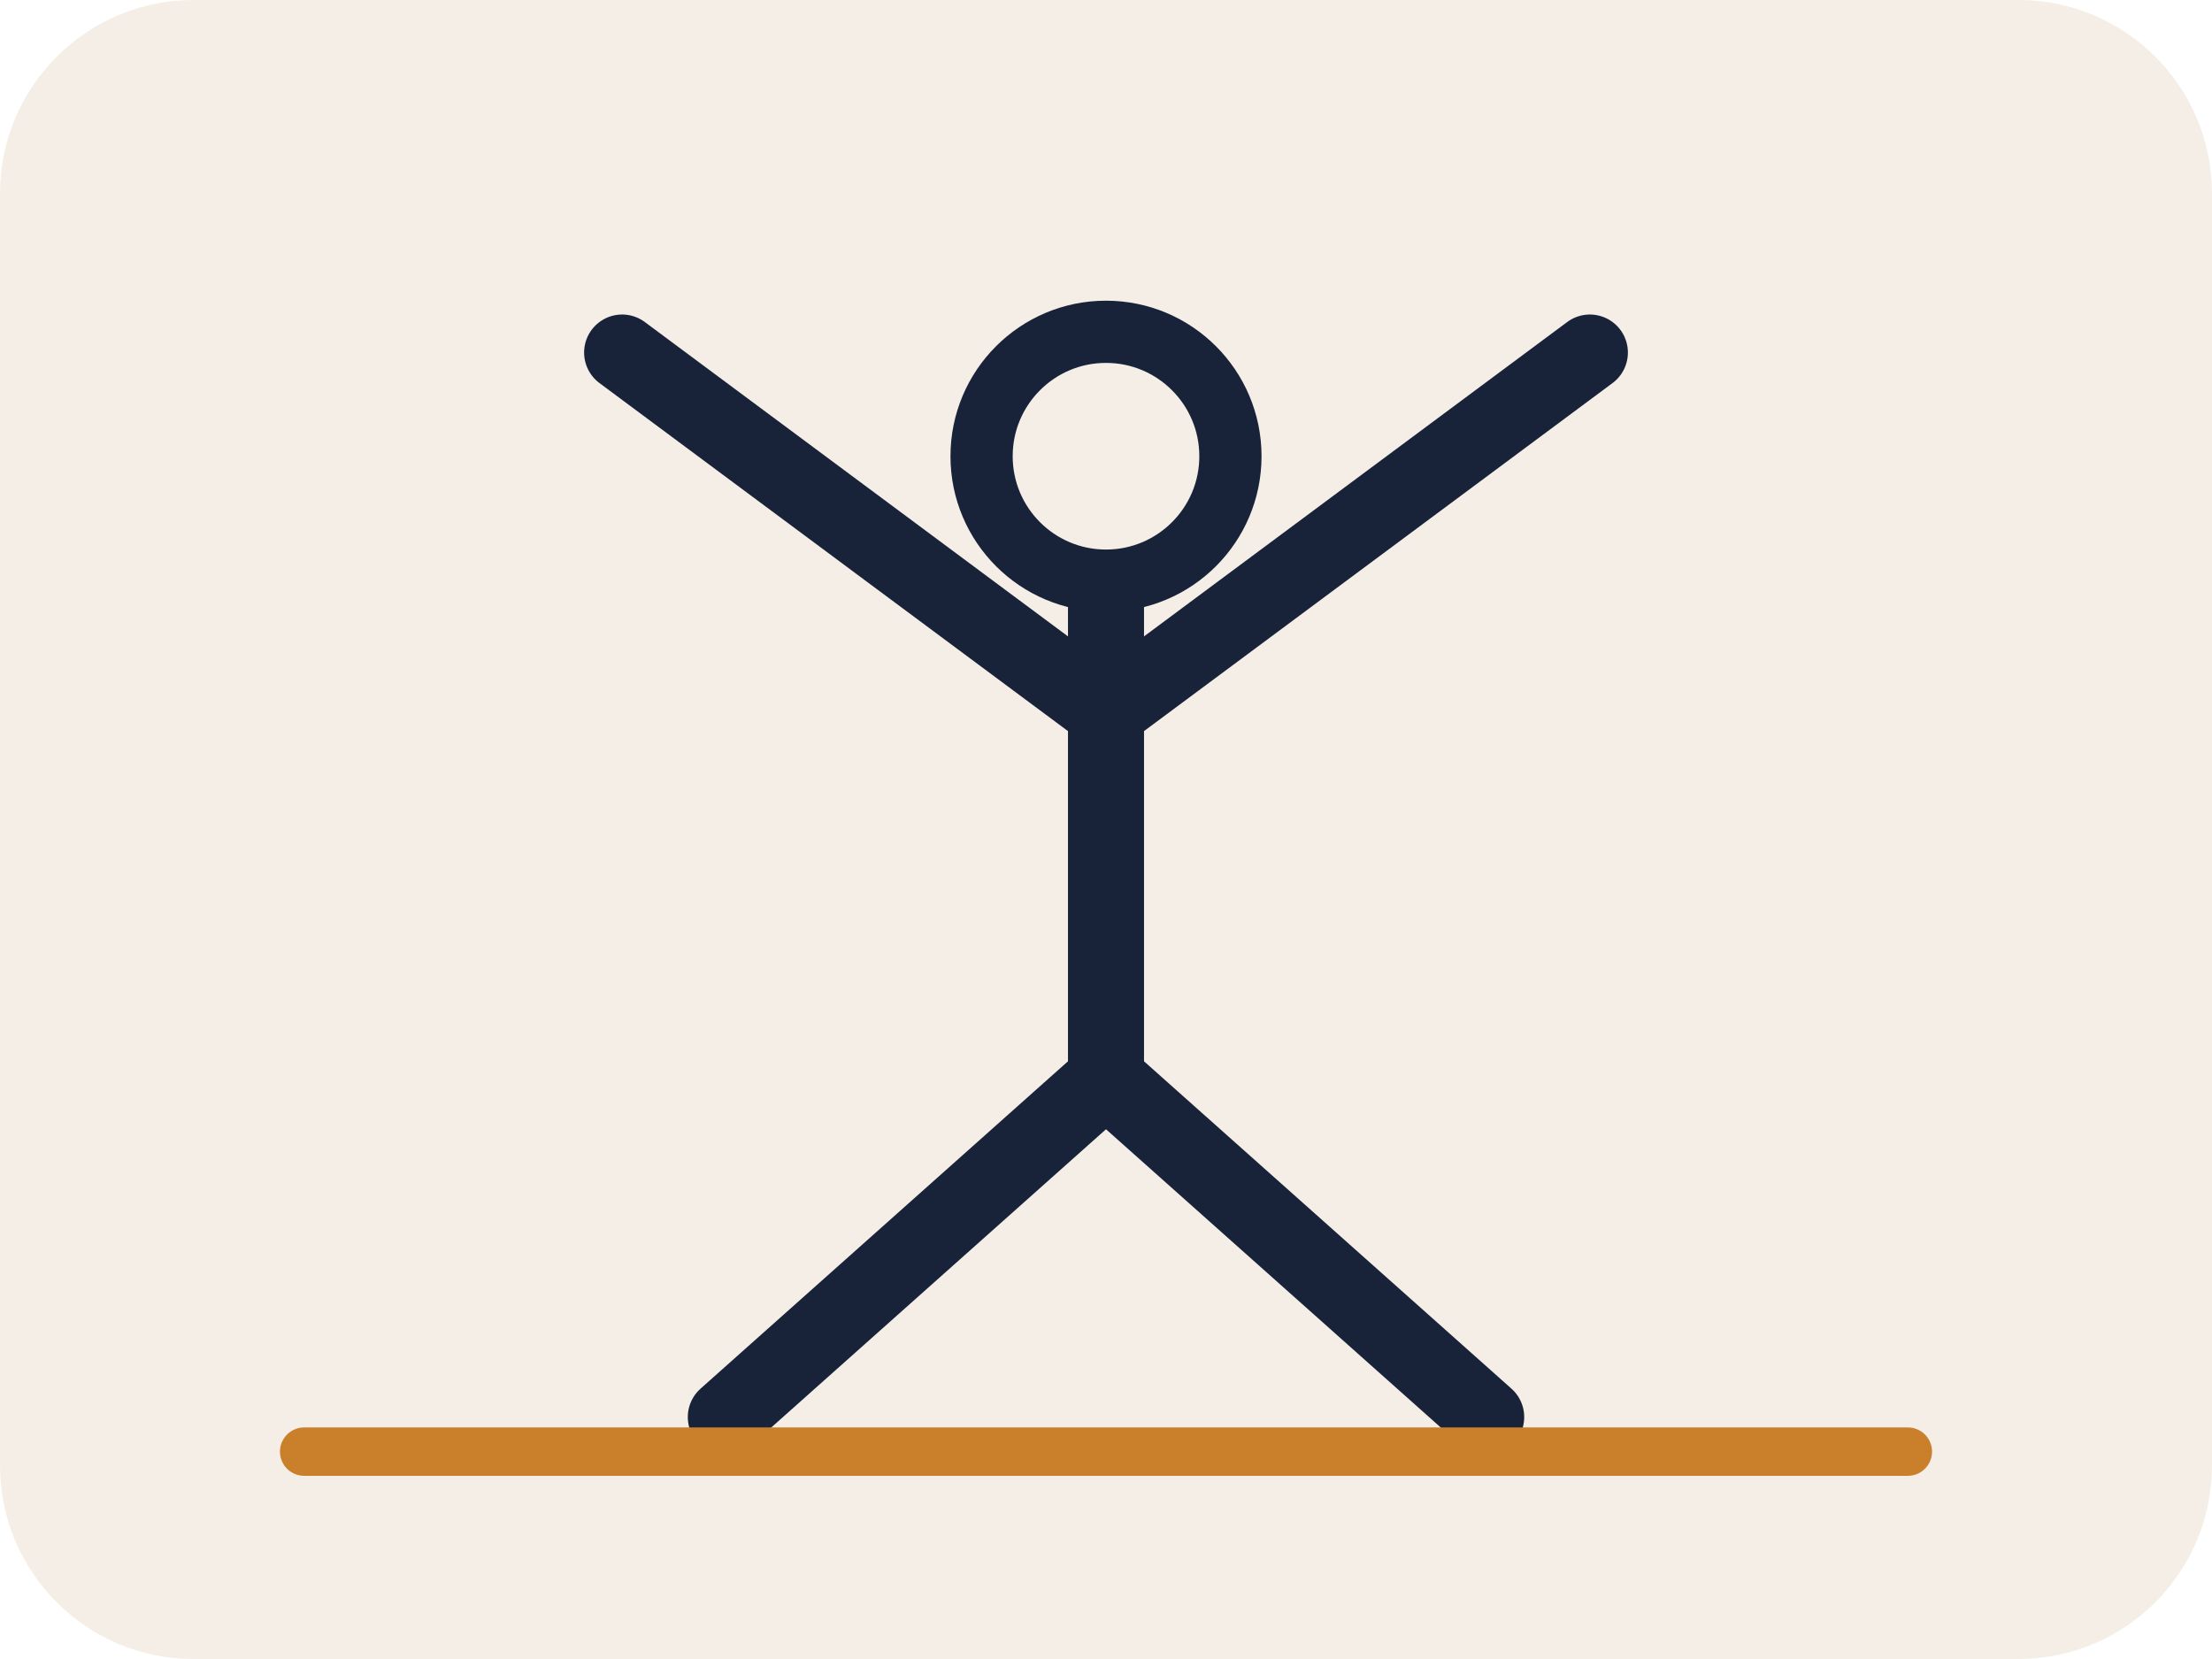
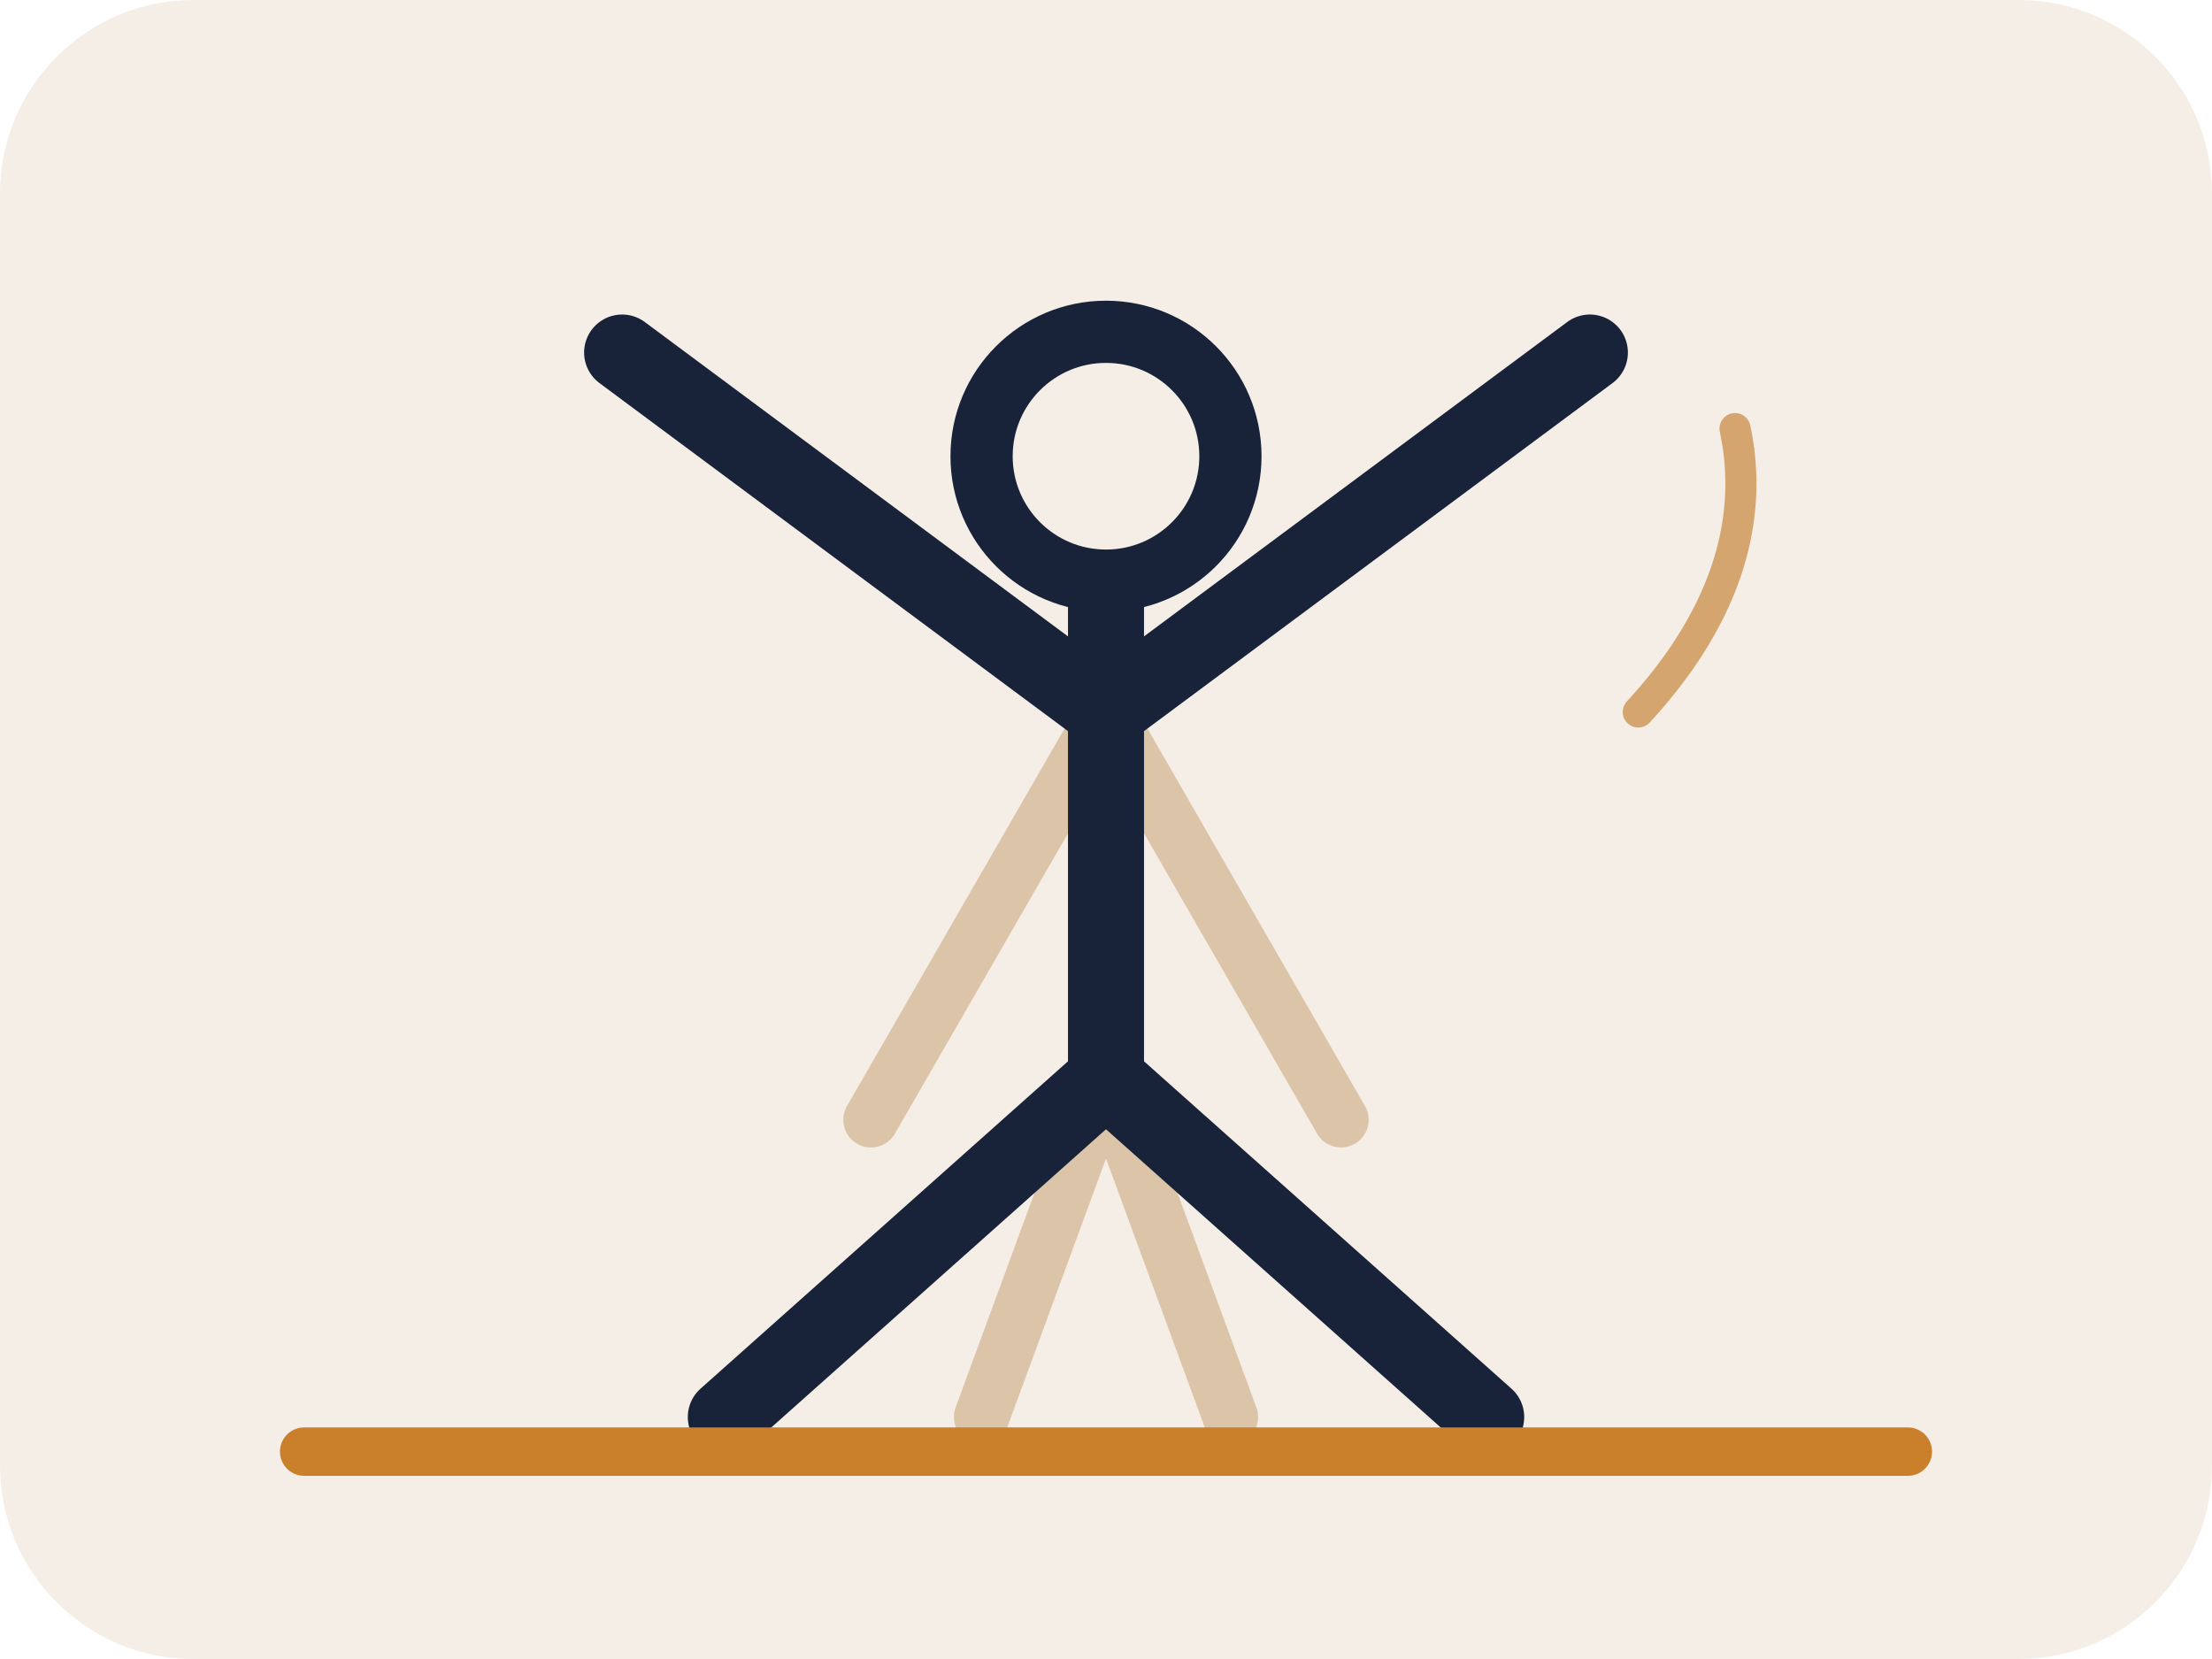
<svg xmlns="http://www.w3.org/2000/svg" viewBox="0 0 320 240" role="img" aria-labelledby="title">
+   <defs>
+     <marker id="motion-arrow" viewBox="0 0 10 10" refX="8" refY="5" markerWidth="4.5" markerHeight="4.5" markerUnits="userSpaceOnUse" orient="auto-start-reverse">
+       <path d="M0 0 10 5 0 10Z" fill="hsl(32 55% 52%)" opacity=".55" />
+     </marker>
+   </defs>
  <rect width="320" height="240" rx="28" fill="hsl(32 42% 93%)" />
+   <path d="M160 103l-34 59M160 103l34 59M160 156l-18 49M160 156l18 49" fill="none" stroke="hsl(32 42% 76%)" stroke-width="8" stroke-linecap="round" />
  <circle cx="160" cy="66" r="18" fill="none" stroke="#18233a" stroke-width="9" />
  <path d="M160 88v68M160 103 90 51M160 103l70-52M160 156l-55 49M160 156l55 49" fill="none" stroke="#18233a" stroke-width="11" stroke-linecap="round" stroke-linejoin="round" />
+   <path d="M237 103c12-13 17-27 14-41" fill="none" stroke="hsl(32 55% 52%)" stroke-width="4.5" stroke-linecap="round" opacity=".72" marker-end="url(#motion-arrow)" />
  <path d="M44 210h232" stroke="hsl(32 65% 48%)" stroke-width="7" stroke-linecap="round" />
</svg>
